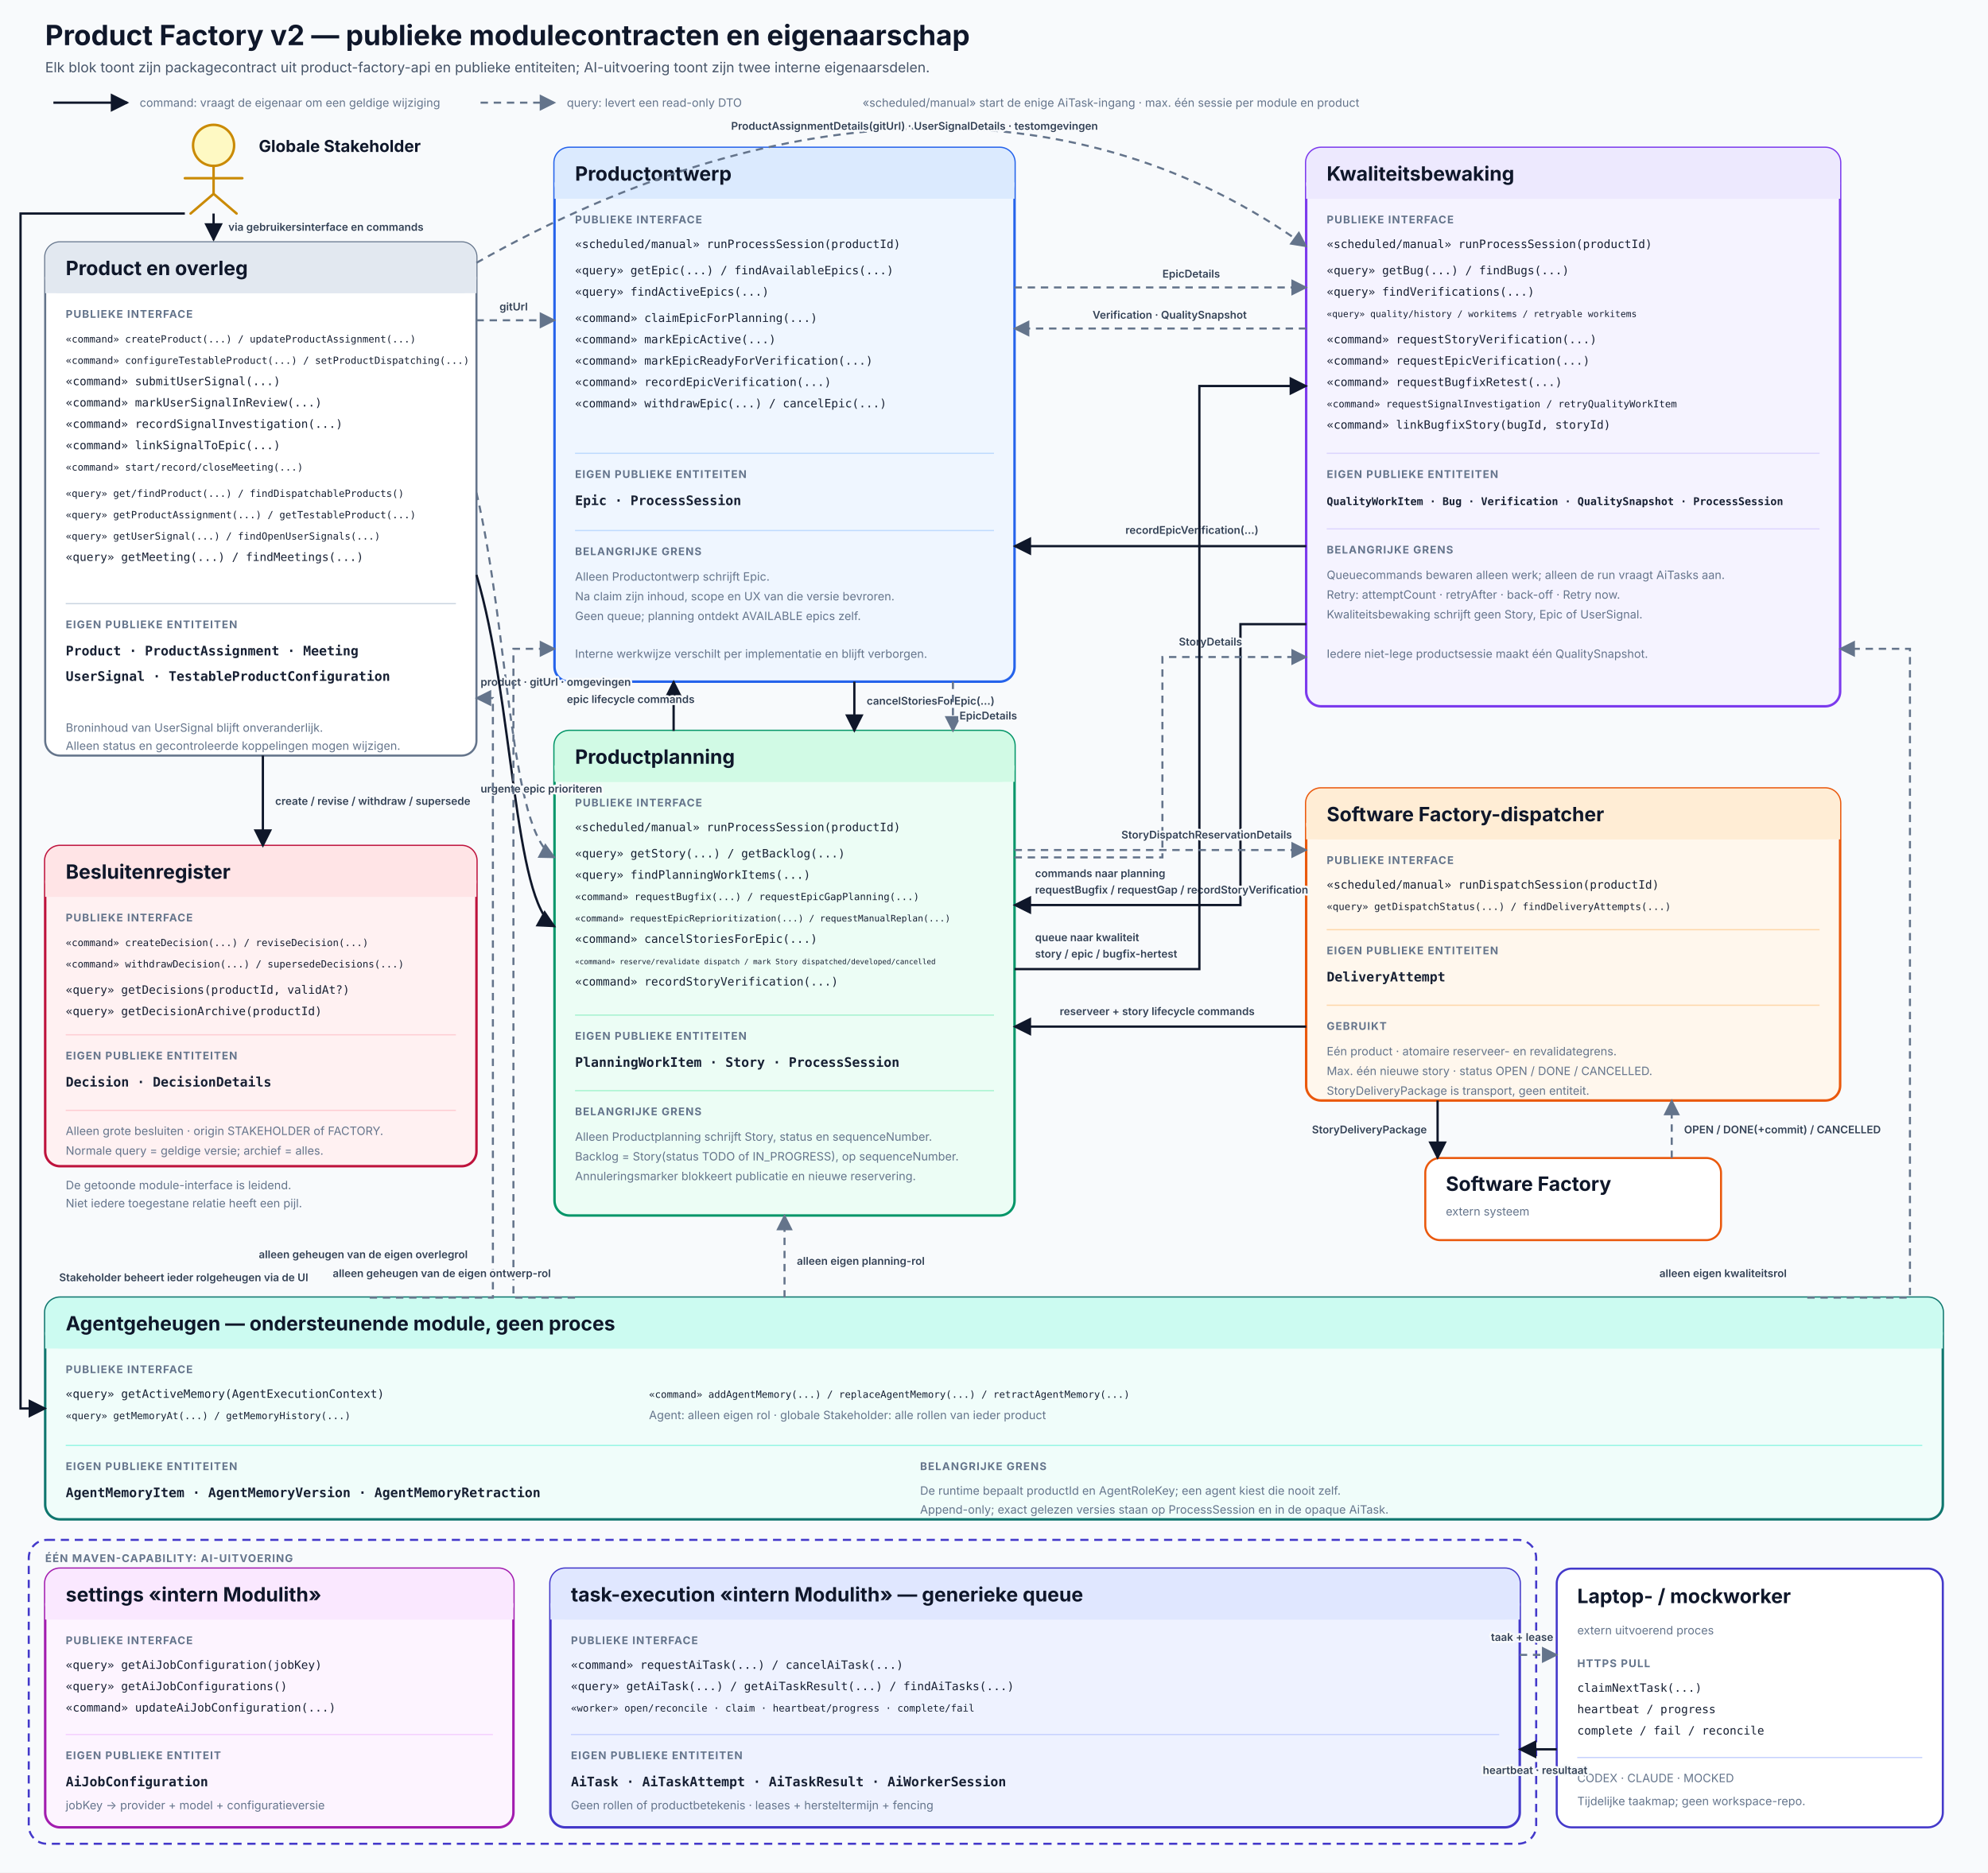
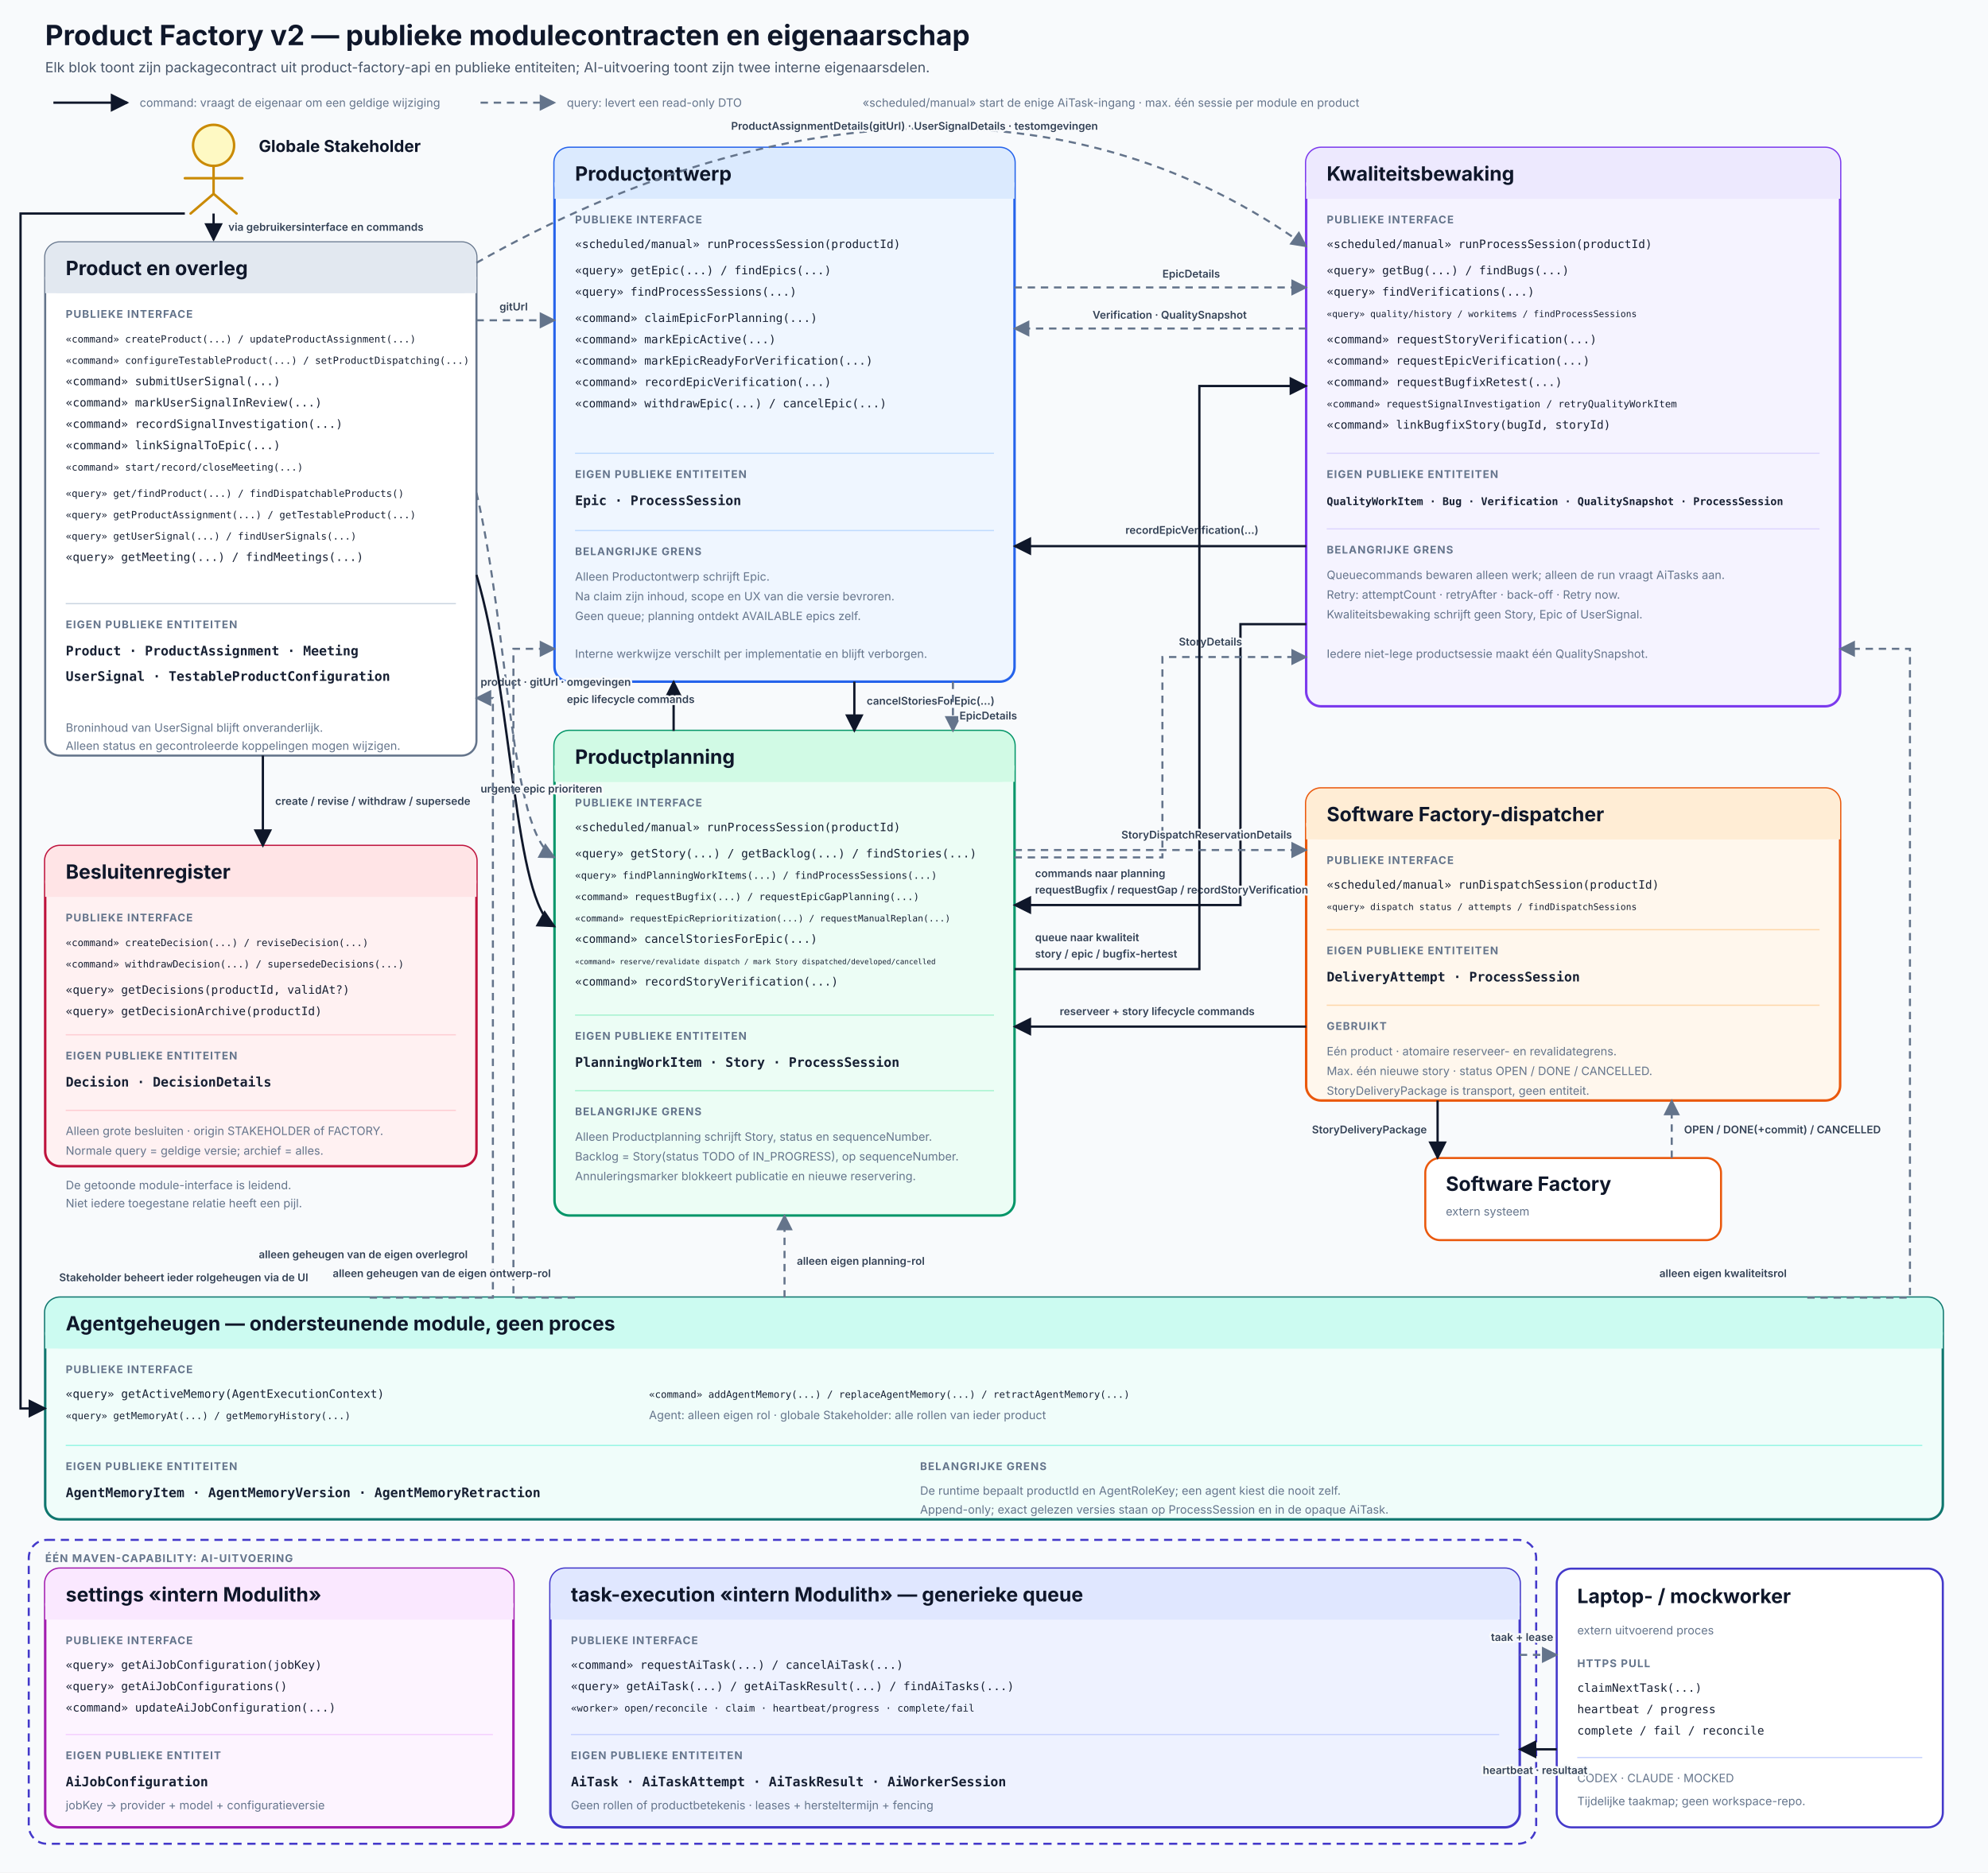
<svg xmlns="http://www.w3.org/2000/svg" width="2420" height="2280" viewBox="0 0 2420 2280" role="img" aria-labelledby="title desc">
  <defs>
    <marker id="commandArrow" viewBox="0 0 10 10" refX="9" refY="5" markerWidth="8" markerHeight="8" orient="auto">
      <path d="M0 0 L10 5 L0 10 Z" fill="#0f172a" />
    </marker>
    <marker id="queryArrow" viewBox="0 0 10 10" refX="9" refY="5" markerWidth="8" markerHeight="8" orient="auto">
      <path d="M0 0 L10 5 L0 10 Z" fill="#64748b" />
    </marker>
    <style>
      .title { font: 700 34px Inter, Arial, sans-serif; fill: #0f172a; }
      .subtitle { font: 400 17px Inter, Arial, sans-serif; fill: #475569; }
      .module-title { font: 700 24px Inter, Arial, sans-serif; fill: #0f172a; }
      .section-title { font: 700 13px Inter, Arial, sans-serif; letter-spacing: 1px; fill: #64748b; }
      .api { font: 500 14px ui-monospace, SFMono-Regular, Menlo, monospace; fill: #172033; }
      .entity { font: 600 16px ui-monospace, SFMono-Regular, Menlo, monospace; fill: #172033; }
      .note { font: 400 14px Inter, Arial, sans-serif; fill: #64748b; }
      .flow { font: 600 13px Inter, Arial, sans-serif; fill: #334155; paint-order: stroke; stroke: #f8fafc; stroke-width: 5px; stroke-linejoin: round; }
      .command { fill: none; stroke: #0f172a; stroke-width: 2.8; marker-end: url(#commandArrow); }
      .query { fill: none; stroke: #64748b; stroke-width: 2.5; stroke-dasharray: 9 7; marker-end: url(#queryArrow); }
      .divider { stroke-width: 1.5; }
    </style>
  </defs>
  <rect width="2420" height="2280" fill="#f8fafc" />
  <text x="55" y="55" class="title">Product Factory v2 — publieke modulecontracten en eigenaarschap</text>
  <text x="55" y="88" class="subtitle">Elk blok toont zijn packagecontract uit product-factory-api en publieke entiteiten; AI-uitvoering toont zijn twee interne eigenaarsdelen.</text>
  <path d="M65 125 H155" class="command" />
  <text x="170" y="130" class="note">command: vraagt de eigenaar om een geldige wijziging</text>
  <path d="M585 125 H675" class="query" />
  <text x="690" y="130" class="note">query: levert een read-only DTO</text>
  <text x="1050" y="130" class="note">«scheduled/manual» start de enige AiTask-ingang · max. één sessie per module en product</text>
  <circle cx="260" cy="177" r="25" fill="#fef9c3" stroke="#ca8a04" stroke-width="3" />
  <path d="M260 202 V236 M225 217 H295 M260 236 L232 260 M260 236 L288 260" fill="none" stroke="#ca8a04" stroke-width="3" stroke-linecap="round" />
  <text x="315" y="185" class="module-title" style="font-size:20px">Globale Stakeholder</text>
  <path d="M260 260 V292" class="command" />
  <text x="278" y="281" class="flow">via gebruikersinterface en commands</text>
  <rect x="55" y="295" width="525" height="625" rx="18" fill="#ffffff" stroke="#64748b" stroke-width="2.5" />
  <rect x="55" y="295" width="525" height="62" rx="18" fill="#e2e8f0" />
  <path d="M55 337 V357 H580 V337" fill="#e2e8f0" />
  <text x="80" y="335" class="module-title">Product en overleg</text>
  <text x="80" y="387" class="section-title">PUBLIEKE INTERFACE</text>
  <text x="80" y="417" class="api" style="font-size:12px">«command» createProduct(...) / updateProductAssignment(...)</text>
  <text x="80" y="443" class="api" style="font-size:12px">«command» configureTestableProduct(...) / setProductDispatching(...)</text>
  <text x="80" y="469" class="api">«command» submitUserSignal(...)</text>
  <text x="80" y="495" class="api">«command» markUserSignalInReview(...)</text>
  <text x="80" y="521" class="api">«command» recordSignalInvestigation(...)</text>
  <text x="80" y="547" class="api">«command» linkSignalToEpic(...)</text>
  <text x="80" y="573" class="api" style="font-size:12px">«command» start/record/closeMeeting(...)</text>
  <text x="80" y="605" class="api" style="font-size:12px">«query» get/findProduct(...) / findDispatchableProducts()</text>
  <text x="80" y="631" class="api" style="font-size:12px">«query» getProductAssignment(...) / getTestableProduct(...)</text>
-   <text x="80" y="657" class="api" style="font-size:12px">«query» getUserSignal(...) / findOpenUserSignals(...)</text>
+   <text x="80" y="657" class="api" style="font-size:12px">«query» getUserSignal(...) / findUserSignals(...)</text>
  <text x="80" y="683" class="api">«query» getMeeting(...) / findMeetings(...)</text>
  <line x1="80" y1="735" x2="555" y2="735" class="divider" stroke="#cbd5e1" />
  <text x="80" y="765" class="section-title">EIGEN PUBLIEKE ENTITEITEN</text>
  <text x="80" y="798" class="entity">Product · ProductAssignment · Meeting</text>
  <text x="80" y="829" class="entity">UserSignal · TestableProductConfiguration</text>
  <text x="80" y="891" class="note">Broninhoud van UserSignal blijft onveranderlijk.</text>
  <text x="80" y="913" class="note">Alleen status en gecontroleerde koppelingen mogen wijzigen.</text>
  <rect x="675" y="180" width="560" height="650" rx="18" fill="#eff6ff" stroke="#2563eb" stroke-width="3" />
  <rect x="675" y="180" width="560" height="62" rx="18" fill="#dbeafe" />
  <path d="M675 222 V242 H1235 V222" fill="#dbeafe" />
  <text x="700" y="220" class="module-title">Productontwerp</text>
  <text x="700" y="272" class="section-title">PUBLIEKE INTERFACE</text>
  <text x="700" y="302" class="api">«scheduled/manual» runProcessSession(productId)</text>
-   <text x="700" y="334" class="api">«query» getEpic(...) / findAvailableEpics(...)</text>
-   <text x="700" y="360" class="api">«query» findActiveEpics(...)</text>
+   <text x="700" y="334" class="api">«query» getEpic(...) / findEpics(...)</text>
+   <text x="700" y="360" class="api">«query» findProcessSessions(...)</text>
  <text x="700" y="392" class="api">«command» claimEpicForPlanning(...)</text>
  <text x="700" y="418" class="api">«command» markEpicActive(...)</text>
  <text x="700" y="444" class="api">«command» markEpicReadyForVerification(...)</text>
  <text x="700" y="470" class="api">«command» recordEpicVerification(...)</text>
  <text x="700" y="496" class="api">«command» withdrawEpic(...) / cancelEpic(...)</text>
  <line x1="700" y1="552" x2="1210" y2="552" class="divider" stroke="#bfdbfe" />
  <text x="700" y="582" class="section-title">EIGEN PUBLIEKE ENTITEITEN</text>
  <text x="700" y="615" class="entity">Epic · ProcessSession</text>
  <line x1="700" y1="646" x2="1210" y2="646" class="divider" stroke="#bfdbfe" />
  <text x="700" y="676" class="section-title">BELANGRIJKE GRENS</text>
  <text x="700" y="707" class="note">Alleen Productontwerp schrijft Epic.</text>
  <text x="700" y="731" class="note">Na claim zijn inhoud, scope en UX van die versie bevroren.</text>
  <text x="700" y="755" class="note">Geen queue; planning ontdekt AVAILABLE epics zelf.</text>
  <text x="700" y="801" class="note">Interne werkwijze verschilt per implementatie en blijft verborgen.</text>
  <rect x="675" y="890" width="560" height="590" rx="18" fill="#ecfdf5" stroke="#059669" stroke-width="3" />
  <rect x="675" y="890" width="560" height="62" rx="18" fill="#d1fae5" />
  <path d="M675 932 V952 H1235 V932" fill="#d1fae5" />
  <text x="700" y="930" class="module-title">Productplanning</text>
  <text x="700" y="982" class="section-title">PUBLIEKE INTERFACE</text>
  <text x="700" y="1012" class="api">«scheduled/manual» runProcessSession(productId)</text>
-   <text x="700" y="1044" class="api">«query» getStory(...) / getBacklog(...)</text>
-   <text x="700" y="1070" class="api">«query» findPlanningWorkItems(...)</text>
+   <text x="700" y="1044" class="api">«query» getStory(...) / getBacklog(...) / findStories(...)</text>
+   <text x="700" y="1070" class="api" style="font-size:12px">«query» findPlanningWorkItems(...) / findProcessSessions(...)</text>
  <text x="700" y="1096" class="api" style="font-size:12px">«command» requestBugfix(...) / requestEpicGapPlanning(...)</text>
  <text x="700" y="1122" class="api" style="font-size:11px">«command» requestEpicReprioritization(...) / requestManualReplan(...)</text>
  <text x="700" y="1148" class="api">«command» cancelStoriesForEpic(...)</text>
  <text x="700" y="1174" class="api" style="font-size:9px">«command» reserve/revalidate dispatch / mark Story dispatched/developed/cancelled</text>
  <text x="700" y="1200" class="api">«command» recordStoryVerification(...)</text>
  <line x1="700" y1="1236" x2="1210" y2="1236" class="divider" stroke="#a7f3d0" />
  <text x="700" y="1266" class="section-title">EIGEN PUBLIEKE ENTITEITEN</text>
  <text x="700" y="1299" class="entity">PlanningWorkItem · Story · ProcessSession</text>
  <line x1="700" y1="1328" x2="1210" y2="1328" class="divider" stroke="#a7f3d0" />
  <text x="700" y="1358" class="section-title">BELANGRIJKE GRENS</text>
  <text x="700" y="1389" class="note">Alleen Productplanning schrijft Story, status en sequenceNumber.</text>
  <text x="700" y="1413" class="note">Backlog = Story(status TODO of IN_PROGRESS), op sequenceNumber.</text>
  <text x="700" y="1437" class="note">Annuleringsmarker blokkeert publicatie en nieuwe reservering.</text>
  <g transform="translate(220 0)">
    <rect x="1370" y="180" width="650" height="680" rx="18" fill="#f5f3ff" stroke="#7c3aed" stroke-width="3" />
    <rect x="1370" y="180" width="650" height="62" rx="18" fill="#ede9fe" />
    <path d="M1370 222 V242 H2020 V222" fill="#ede9fe" />
    <text x="1395" y="220" class="module-title">Kwaliteitsbewaking</text>
    <text x="1395" y="272" class="section-title">PUBLIEKE INTERFACE</text>
    <text x="1395" y="302" class="api">«scheduled/manual» runProcessSession(productId)</text>
    <text x="1395" y="334" class="api">«query» getBug(...) / findBugs(...)</text>
    <text x="1395" y="360" class="api">«query» findVerifications(...)</text>
-     <text x="1395" y="386" class="api" style="font-size:11px">«query» quality/history / workitems / retryable workitems</text>
+     <text x="1395" y="386" class="api" style="font-size:11px">«query» quality/history / workitems / findProcessSessions</text>
    <text x="1395" y="418" class="api">«command» requestStoryVerification(...)</text>
    <text x="1395" y="444" class="api">«command» requestEpicVerification(...)</text>
    <text x="1395" y="470" class="api">«command» requestBugfixRetest(...)</text>
    <text x="1395" y="496" class="api" style="font-size:12px">«command» requestSignalInvestigation / retryQualityWorkItem</text>
    <text x="1395" y="522" class="api">«command» linkBugfixStory(bugId, storyId)</text>
    <line x1="1395" y1="552" x2="1995" y2="552" class="divider" stroke="#ddd6fe" />
    <text x="1395" y="582" class="section-title">EIGEN PUBLIEKE ENTITEITEN</text>
    <text x="1395" y="615" class="entity" style="font-size:13px">QualityWorkItem · Bug · Verification · QualitySnapshot · ProcessSession</text>
    <line x1="1395" y1="644" x2="1995" y2="644" class="divider" stroke="#ddd6fe" />
    <text x="1395" y="674" class="section-title">BELANGRIJKE GRENS</text>
    <text x="1395" y="705" class="note">Queuecommands bewaren alleen werk; alleen de run vraagt AiTasks aan.</text>
    <text x="1395" y="729" class="note">Retry: attemptCount · retryAfter · back-off · Retry now.</text>
    <text x="1395" y="753" class="note">Kwaliteitsbewaking schrijft geen Story, Epic of UserSignal.</text>
    <text x="1395" y="801" class="note">Iedere niet-lege productsessie maakt één QualitySnapshot.</text>
  </g>
  <rect x="55" y="1030" width="525" height="390" rx="18" fill="#fff1f2" stroke="#be123c" stroke-width="3" />
  <rect x="55" y="1030" width="525" height="62" rx="18" fill="#ffe4e6" />
  <path d="M55 1072 V1092 H580 V1072" fill="#ffe4e6" />
  <text x="80" y="1070" class="module-title">Besluitenregister</text>
  <text x="80" y="1122" class="section-title">PUBLIEKE INTERFACE</text>
  <text x="80" y="1152" class="api" style="font-size:12px">«command» createDecision(...) / reviseDecision(...)</text>
  <text x="80" y="1178" class="api" style="font-size:12px">«command» withdrawDecision(...) / supersedeDecisions(...)</text>
  <text x="80" y="1210" class="api">«query» getDecisions(productId, validAt?)</text>
  <text x="80" y="1236" class="api">«query» getDecisionArchive(productId)</text>
  <line x1="80" y1="1260" x2="555" y2="1260" class="divider" stroke="#fecdd3" />
  <text x="80" y="1290" class="section-title">EIGEN PUBLIEKE ENTITEITEN</text>
  <text x="80" y="1323" class="entity">Decision · DecisionDetails</text>
  <line x1="80" y1="1352" x2="555" y2="1352" class="divider" stroke="#fecdd3" />
  <text x="80" y="1382" class="note">Alleen grote besluiten · origin STAKEHOLDER of FACTORY.</text>
  <text x="80" y="1406" class="note">Normale query = geldige versie; archief = alles.</text>
  <g transform="translate(220 0)">
    <rect x="1370" y="960" width="650" height="380" rx="18" fill="#fff7ed" stroke="#ea580c" stroke-width="3" />
    <rect x="1370" y="960" width="650" height="62" rx="18" fill="#ffedd5" />
    <path d="M1370 1002 V1022 H2020 V1002" fill="#ffedd5" />
    <text x="1395" y="1000" class="module-title">Software Factory-dispatcher</text>
    <text x="1395" y="1052" class="section-title">PUBLIEKE INTERFACE</text>
    <text x="1395" y="1082" class="api">«scheduled/manual» runDispatchSession(productId)</text>
-     <text x="1395" y="1108" class="api" style="font-size:12px">«query» getDispatchStatus(...) / findDeliveryAttempts(...)</text>
+     <text x="1395" y="1108" class="api" style="font-size:11px">«query» dispatch status / attempts / findDispatchSessions</text>
    <line x1="1395" y1="1132" x2="1995" y2="1132" class="divider" stroke="#fed7aa" />
    <text x="1395" y="1162" class="section-title">EIGEN PUBLIEKE ENTITEITEN</text>
-     <text x="1395" y="1195" class="entity">DeliveryAttempt</text>
+     <text x="1395" y="1195" class="entity">DeliveryAttempt · ProcessSession</text>
    <line x1="1395" y1="1224" x2="1995" y2="1224" class="divider" stroke="#fed7aa" />
    <text x="1395" y="1254" class="section-title">GEBRUIKT</text>
    <text x="1395" y="1285" class="note">Eén product · atomaire reserveer- en revalidategrens.</text>
    <text x="1395" y="1309" class="note">Max. één nieuwe story · status OPEN / DONE / CANCELLED.</text>
    <text x="1395" y="1333" class="note">StoryDeliveryPackage is transport, geen entiteit.</text>
  </g>
  <g transform="translate(220 0)">
    <rect x="1515" y="1410" width="360" height="100" rx="18" fill="#ffffff" stroke="#ea580c" stroke-width="2.5" />
    <text x="1540" y="1450" class="module-title">Software Factory</text>
    <text x="1540" y="1480" class="note">extern systeem</text>
  </g>
  <path d="M580 390 H675" class="query" />
  <text x="608" y="378" class="flow">gitUrl</text>
  <path d="M580 600 C620 770 620 1015 675 1044" class="query" />
  <text x="585" y="835" class="flow">product · gitUrl · omgevingen</text>
  <path d="M580 700 C625 850 625 1100 675 1128" class="command" />
  <text x="585" y="965" class="flow">urgente epic prioriteren</text>
  <path d="M580 320 C960 105 1320 105 1590 300" class="query" />
  <text x="890" y="158" class="flow">ProductAssignmentDetails(gitUrl) · UserSignalDetails · testomgevingen</text>
  <path d="M820 890 V830" class="command" />
  <text x="690" y="856" class="flow">epic lifecycle commands</text>
  <path d="M1040 830 V890" class="command" />
  <text x="1055" y="858" class="flow">cancelStoriesForEpic(...)</text>
  <path d="M1160 830 V890" class="query" />
  <text x="1168" y="876" class="flow">EpicDetails</text>
  <path d="M1235 350 H1590" class="query" />
  <text x="1415" y="338" class="flow">EpicDetails</text>
  <path d="M1590 400 H1235" class="query" />
  <text x="1330" y="388" class="flow">Verification · QualitySnapshot</text>
  <path d="M1590 665 H1235" class="command" />
  <text x="1370" y="650" class="flow">recordEpicVerification(...)</text>
  <path d="M1590 760 H1510 V1102 H1235" class="command" />
  <text x="1260" y="1068" class="flow">commands naar planning</text>
  <text x="1260" y="1088" class="flow">requestBugfix / requestGap / recordStoryVerification</text>
  <path d="M1235 1044 H1415 V800 H1590" class="query" />
  <text x="1435" y="786" class="flow">StoryDetails</text>
  <path d="M1235 1180 H1460 V470 H1590" class="command" />
  <text x="1260" y="1146" class="flow">queue naar kwaliteit</text>
  <text x="1260" y="1166" class="flow">story / epic / bugfix-hertest</text>
  <path d="M1590 1250 H1235" class="command" />
  <text x="1290" y="1236" class="flow">reserveer + story lifecycle commands</text>
  <path d="M1235 1035 H1590" class="query" />
  <text x="1365" y="1021" class="flow">StoryDispatchReservationDetails</text>
  <path d="M1750 1340 V1410" class="command" />
  <text x="1597" y="1380" class="flow">StoryDeliveryPackage</text>
  <path d="M2035 1410 V1340" class="query" />
  <text x="2050" y="1380" class="flow">OPEN / DONE(+commit) / CANCELLED</text>
  <path d="M320 920 V1030" class="command" />
  <text x="335" y="980" class="flow">create / revise / withdraw / supersede</text>
  <text x="80" y="1448" class="note">De getoonde module-interface is leidend.</text>
  <text x="80" y="1470" class="note">Niet iedere toegestane relatie heeft een pijl.</text>
  <rect x="55" y="1580" width="2310" height="270" rx="18" fill="#f0fdfa" stroke="#0f766e" stroke-width="3" />
  <rect x="55" y="1580" width="2310" height="62" rx="18" fill="#ccfbf1" />
  <path d="M55 1622 V1642 H2365 V1622" fill="#ccfbf1" />
  <text x="80" y="1620" class="module-title">Agentgeheugen — ondersteunende module, geen proces</text>
  <text x="80" y="1672" class="section-title">PUBLIEKE INTERFACE</text>
  <text x="80" y="1702" class="api">«query» getActiveMemory(AgentExecutionContext)</text>
  <text x="80" y="1728" class="api" style="font-size:12px">«query» getMemoryAt(...) / getMemoryHistory(...)</text>
  <text x="790" y="1702" class="api" style="font-size:12px">«command» addAgentMemory(...) / replaceAgentMemory(...) / retractAgentMemory(...)</text>
  <text x="790" y="1728" class="note">Agent: alleen eigen rol · globale Stakeholder: alle rollen van ieder product</text>
  <line x1="80" y1="1760" x2="2340" y2="1760" class="divider" stroke="#99f6e4" />
  <text x="80" y="1790" class="section-title">EIGEN PUBLIEKE ENTITEITEN</text>
  <text x="80" y="1823" class="entity">AgentMemoryItem · AgentMemoryVersion · AgentMemoryRetraction</text>
  <text x="1120" y="1790" class="section-title">BELANGRIJKE GRENS</text>
  <text x="1120" y="1820" class="note">De runtime bepaalt productId en AgentRoleKey; een agent kiest die nooit zelf.</text>
  <text x="1120" y="1843" class="note">Append-only; exact gelezen versies staan op ProcessSession en in de opaque AiTask.</text>
  <path d="M450 1580 H600 V850 H580" class="query" />
  <text x="315" y="1532" class="flow">alleen geheugen van de eigen overlegrol</text>
  <path d="M700 1580 H625 V790 H675" class="query" />
  <text x="405" y="1555" class="flow">alleen geheugen van de eigen ontwerp-rol</text>
  <path d="M955 1580 V1480" class="query" />
  <text x="970" y="1540" class="flow">alleen eigen planning-rol</text>
  <path d="M2200 1580 H2325 V790 H2240" class="query" />
  <text x="2020" y="1555" class="flow">alleen eigen kwaliteitsrol</text>
  <path d="M225 260 H25 V1715 H55" class="command" />
  <text x="72" y="1560" class="flow">Stakeholder beheert ieder rolgeheugen via de UI</text>
  <rect x="35" y="1875" width="1835" height="370" rx="22" fill="none" stroke="#4338ca" stroke-width="2.5" stroke-dasharray="10 7" />
  <text x="55" y="1902" class="section-title">ÉÉN MAVEN-CAPABILITY: AI-UITVOERING</text>
  <rect x="55" y="1910" width="570" height="315" rx="18" fill="#fdf4ff" stroke="#a21caf" stroke-width="3" />
  <rect x="55" y="1910" width="570" height="62" rx="18" fill="#fae8ff" />
  <path d="M55 1952 V1972 H625 V1952" fill="#fae8ff" />
  <text x="80" y="1950" class="module-title">settings «intern Modulith»</text>
  <text x="80" y="2002" class="section-title">PUBLIEKE INTERFACE</text>
  <text x="80" y="2032" class="api">«query» getAiJobConfiguration(jobKey)</text>
  <text x="80" y="2058" class="api">«query» getAiJobConfigurations()</text>
  <text x="80" y="2084" class="api">«command» updateAiJobConfiguration(...)</text>
  <line x1="80" y1="2112" x2="600" y2="2112" class="divider" stroke="#f5d0fe" />
  <text x="80" y="2142" class="section-title">EIGEN PUBLIEKE ENTITEIT</text>
  <text x="80" y="2175" class="entity">AiJobConfiguration</text>
  <text x="80" y="2203" class="note">jobKey → provider + model + configuratieversie</text>
  <rect x="670" y="1910" width="1180" height="315" rx="18" fill="#eef2ff" stroke="#4338ca" stroke-width="3" />
  <rect x="670" y="1910" width="1180" height="62" rx="18" fill="#e0e7ff" />
  <path d="M670 1952 V1972 H1850 V1952" fill="#e0e7ff" />
  <text x="695" y="1950" class="module-title">task-execution «intern Modulith» — generieke queue</text>
  <text x="695" y="2002" class="section-title">PUBLIEKE INTERFACE</text>
  <text x="695" y="2032" class="api">«command» requestAiTask(...) / cancelAiTask(...)</text>
  <text x="695" y="2058" class="api">«query» getAiTask(...) / getAiTaskResult(...) / findAiTasks(...)</text>
  <text x="695" y="2084" class="api" style="font-size:12px">«worker» open/reconcile · claim · heartbeat/progress · complete/fail</text>
  <line x1="695" y1="2112" x2="1825" y2="2112" class="divider" stroke="#c7d2fe" />
  <text x="695" y="2142" class="section-title">EIGEN PUBLIEKE ENTITEITEN</text>
  <text x="695" y="2175" class="entity">AiTask · AiTaskAttempt · AiTaskResult · AiWorkerSession</text>
  <text x="695" y="2203" class="note">Geen rollen of productbetekenis · leases + hersteltermijn + fencing</text>
  <rect x="1895" y="1910" width="470" height="315" rx="18" fill="#ffffff" stroke="#4338ca" stroke-width="2.5" />
  <text x="1920" y="1952" class="module-title">Laptop- / mockworker</text>
  <text x="1920" y="1990" class="note">extern uitvoerend proces</text>
  <text x="1920" y="2030" class="section-title">HTTPS PULL</text>
  <text x="1920" y="2060" class="api">claimNextTask(...)</text>
  <text x="1920" y="2086" class="api">heartbeat / progress</text>
  <text x="1920" y="2112" class="api">complete / fail / reconcile</text>
  <line x1="1920" y1="2140" x2="2340" y2="2140" class="divider" stroke="#c7d2fe" />
  <text x="1920" y="2170" class="note">CODEX · CLAUDE · MOCKED</text>
  <text x="1920" y="2198" class="note">Tijdelijke taakmap; geen workspace-repo.</text>
  <path d="M1850 2015 H1895" class="query" />
  <text x="1815" y="1998" class="flow">taak + lease</text>
  <path d="M1895 2130 H1850" class="command" />
  <text x="1805" y="2160" class="flow">heartbeat · resultaat</text>
</svg>
